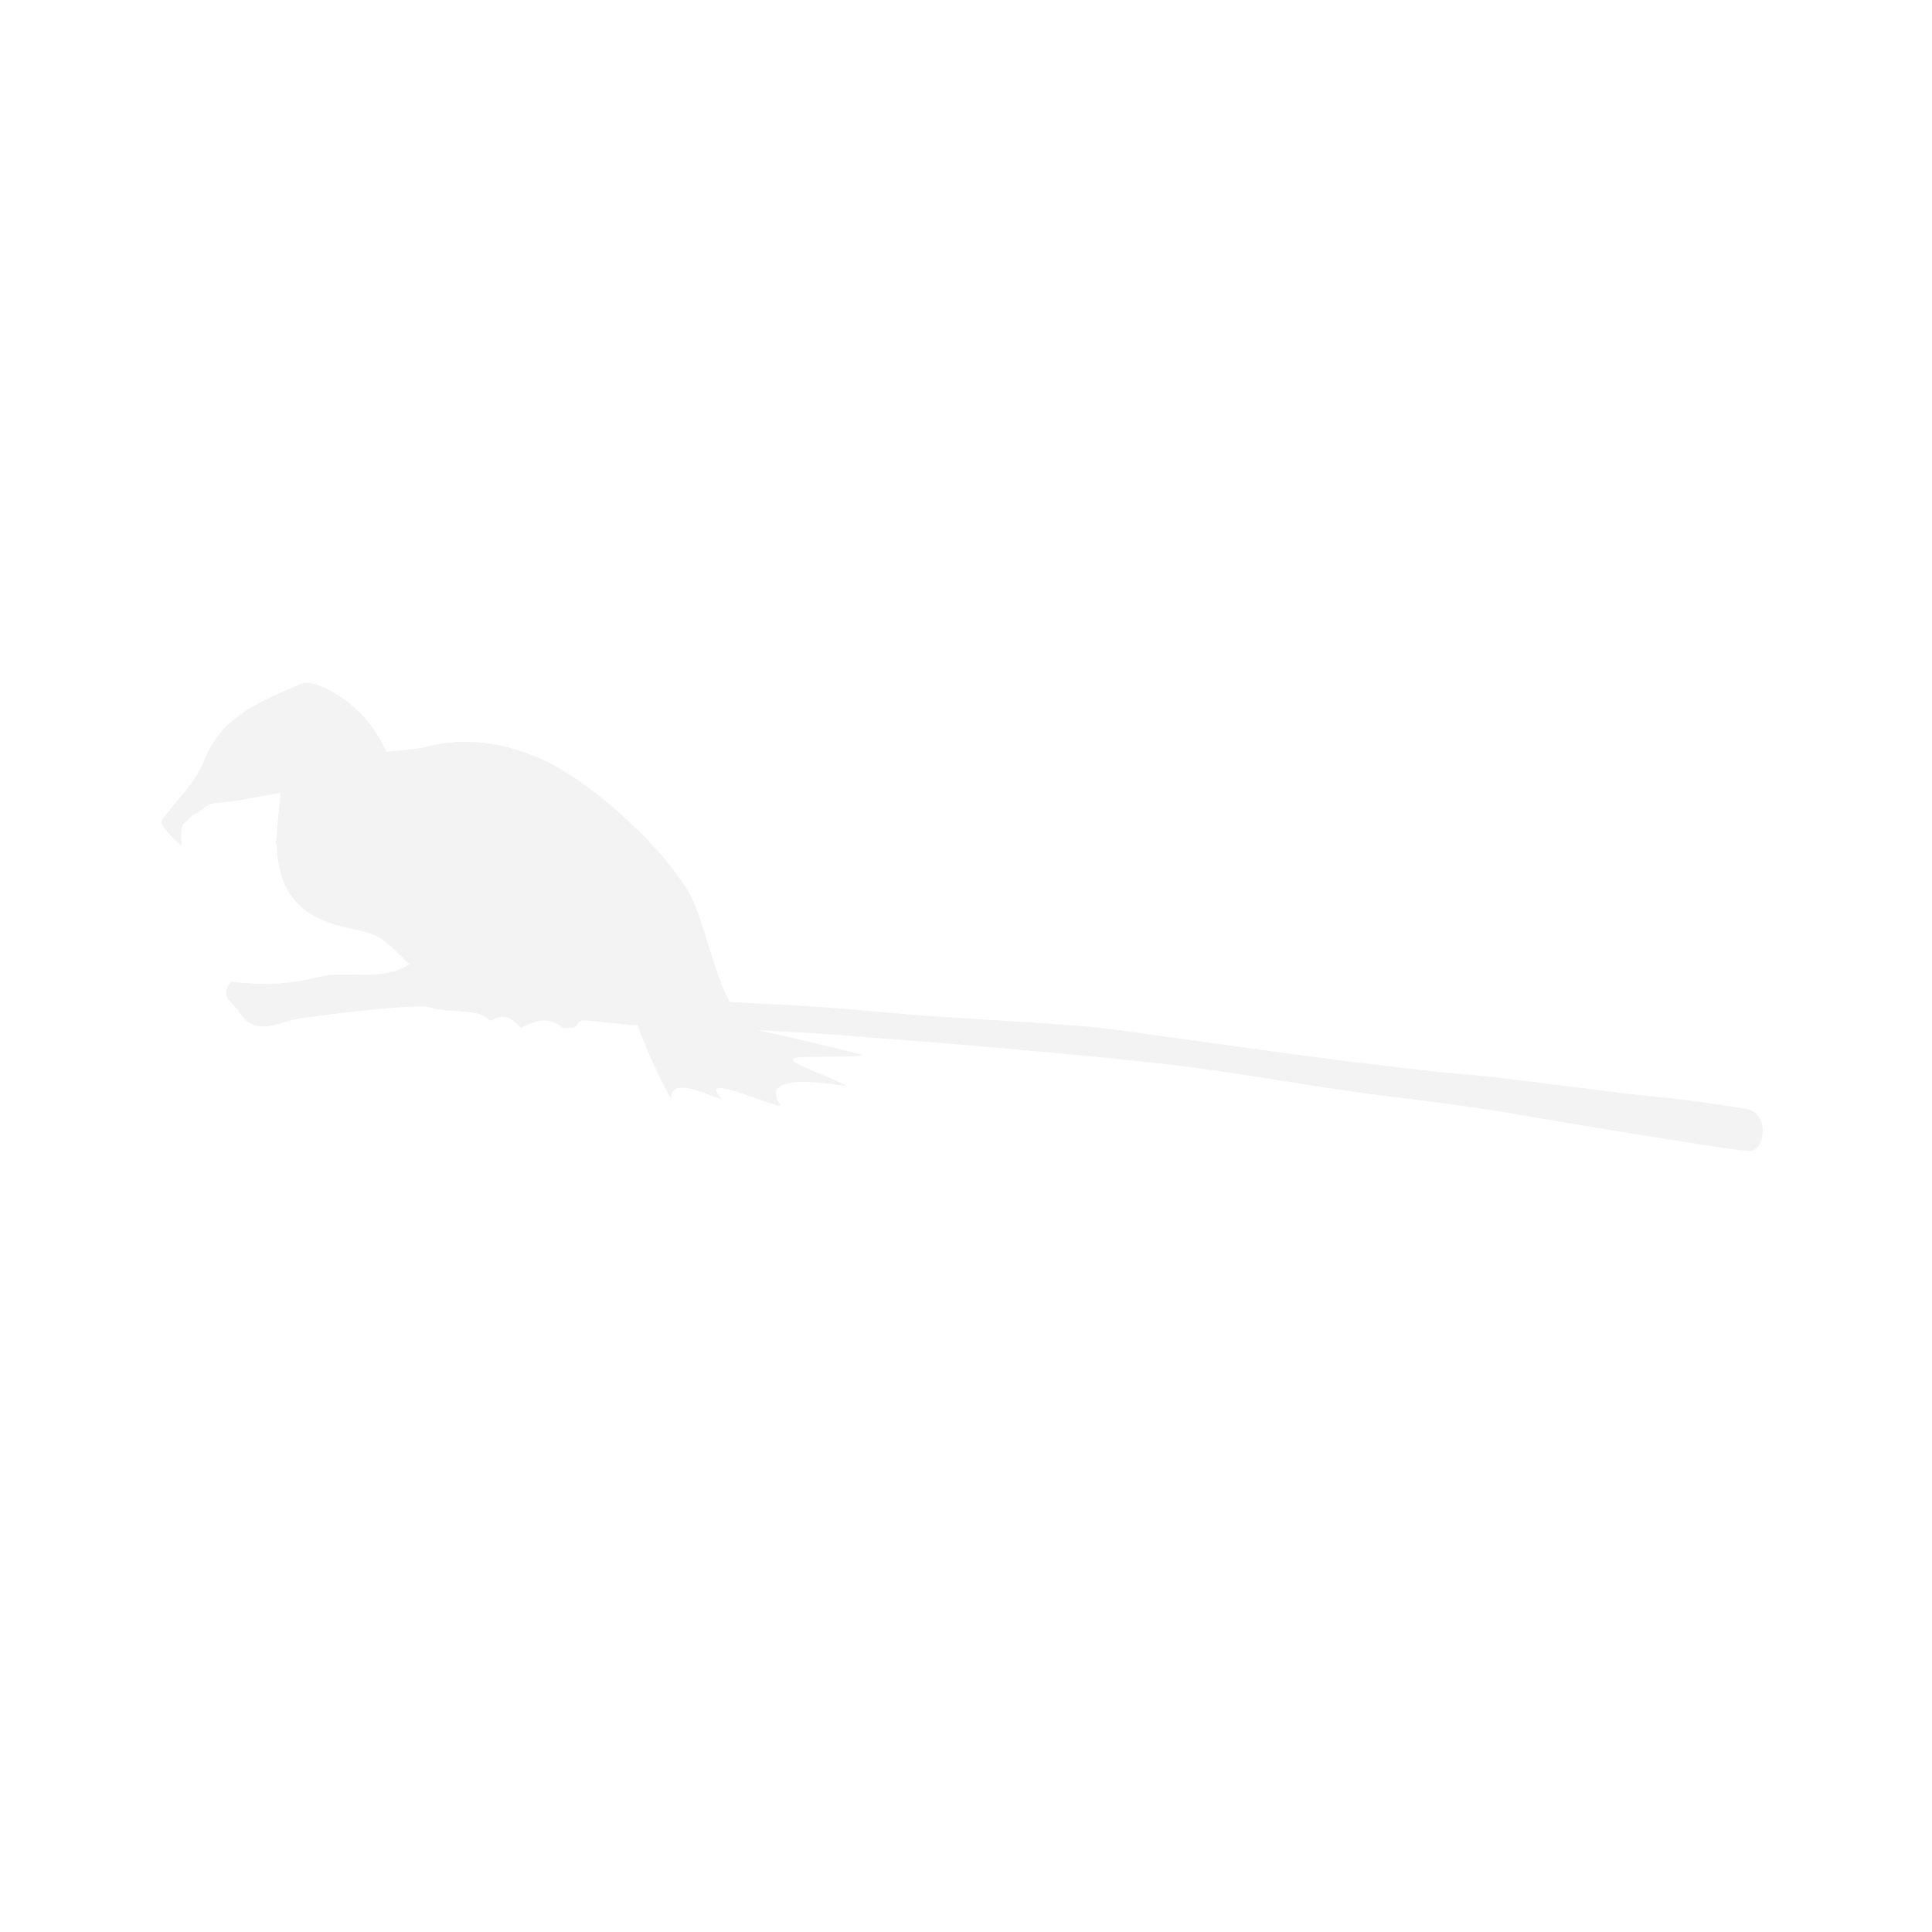
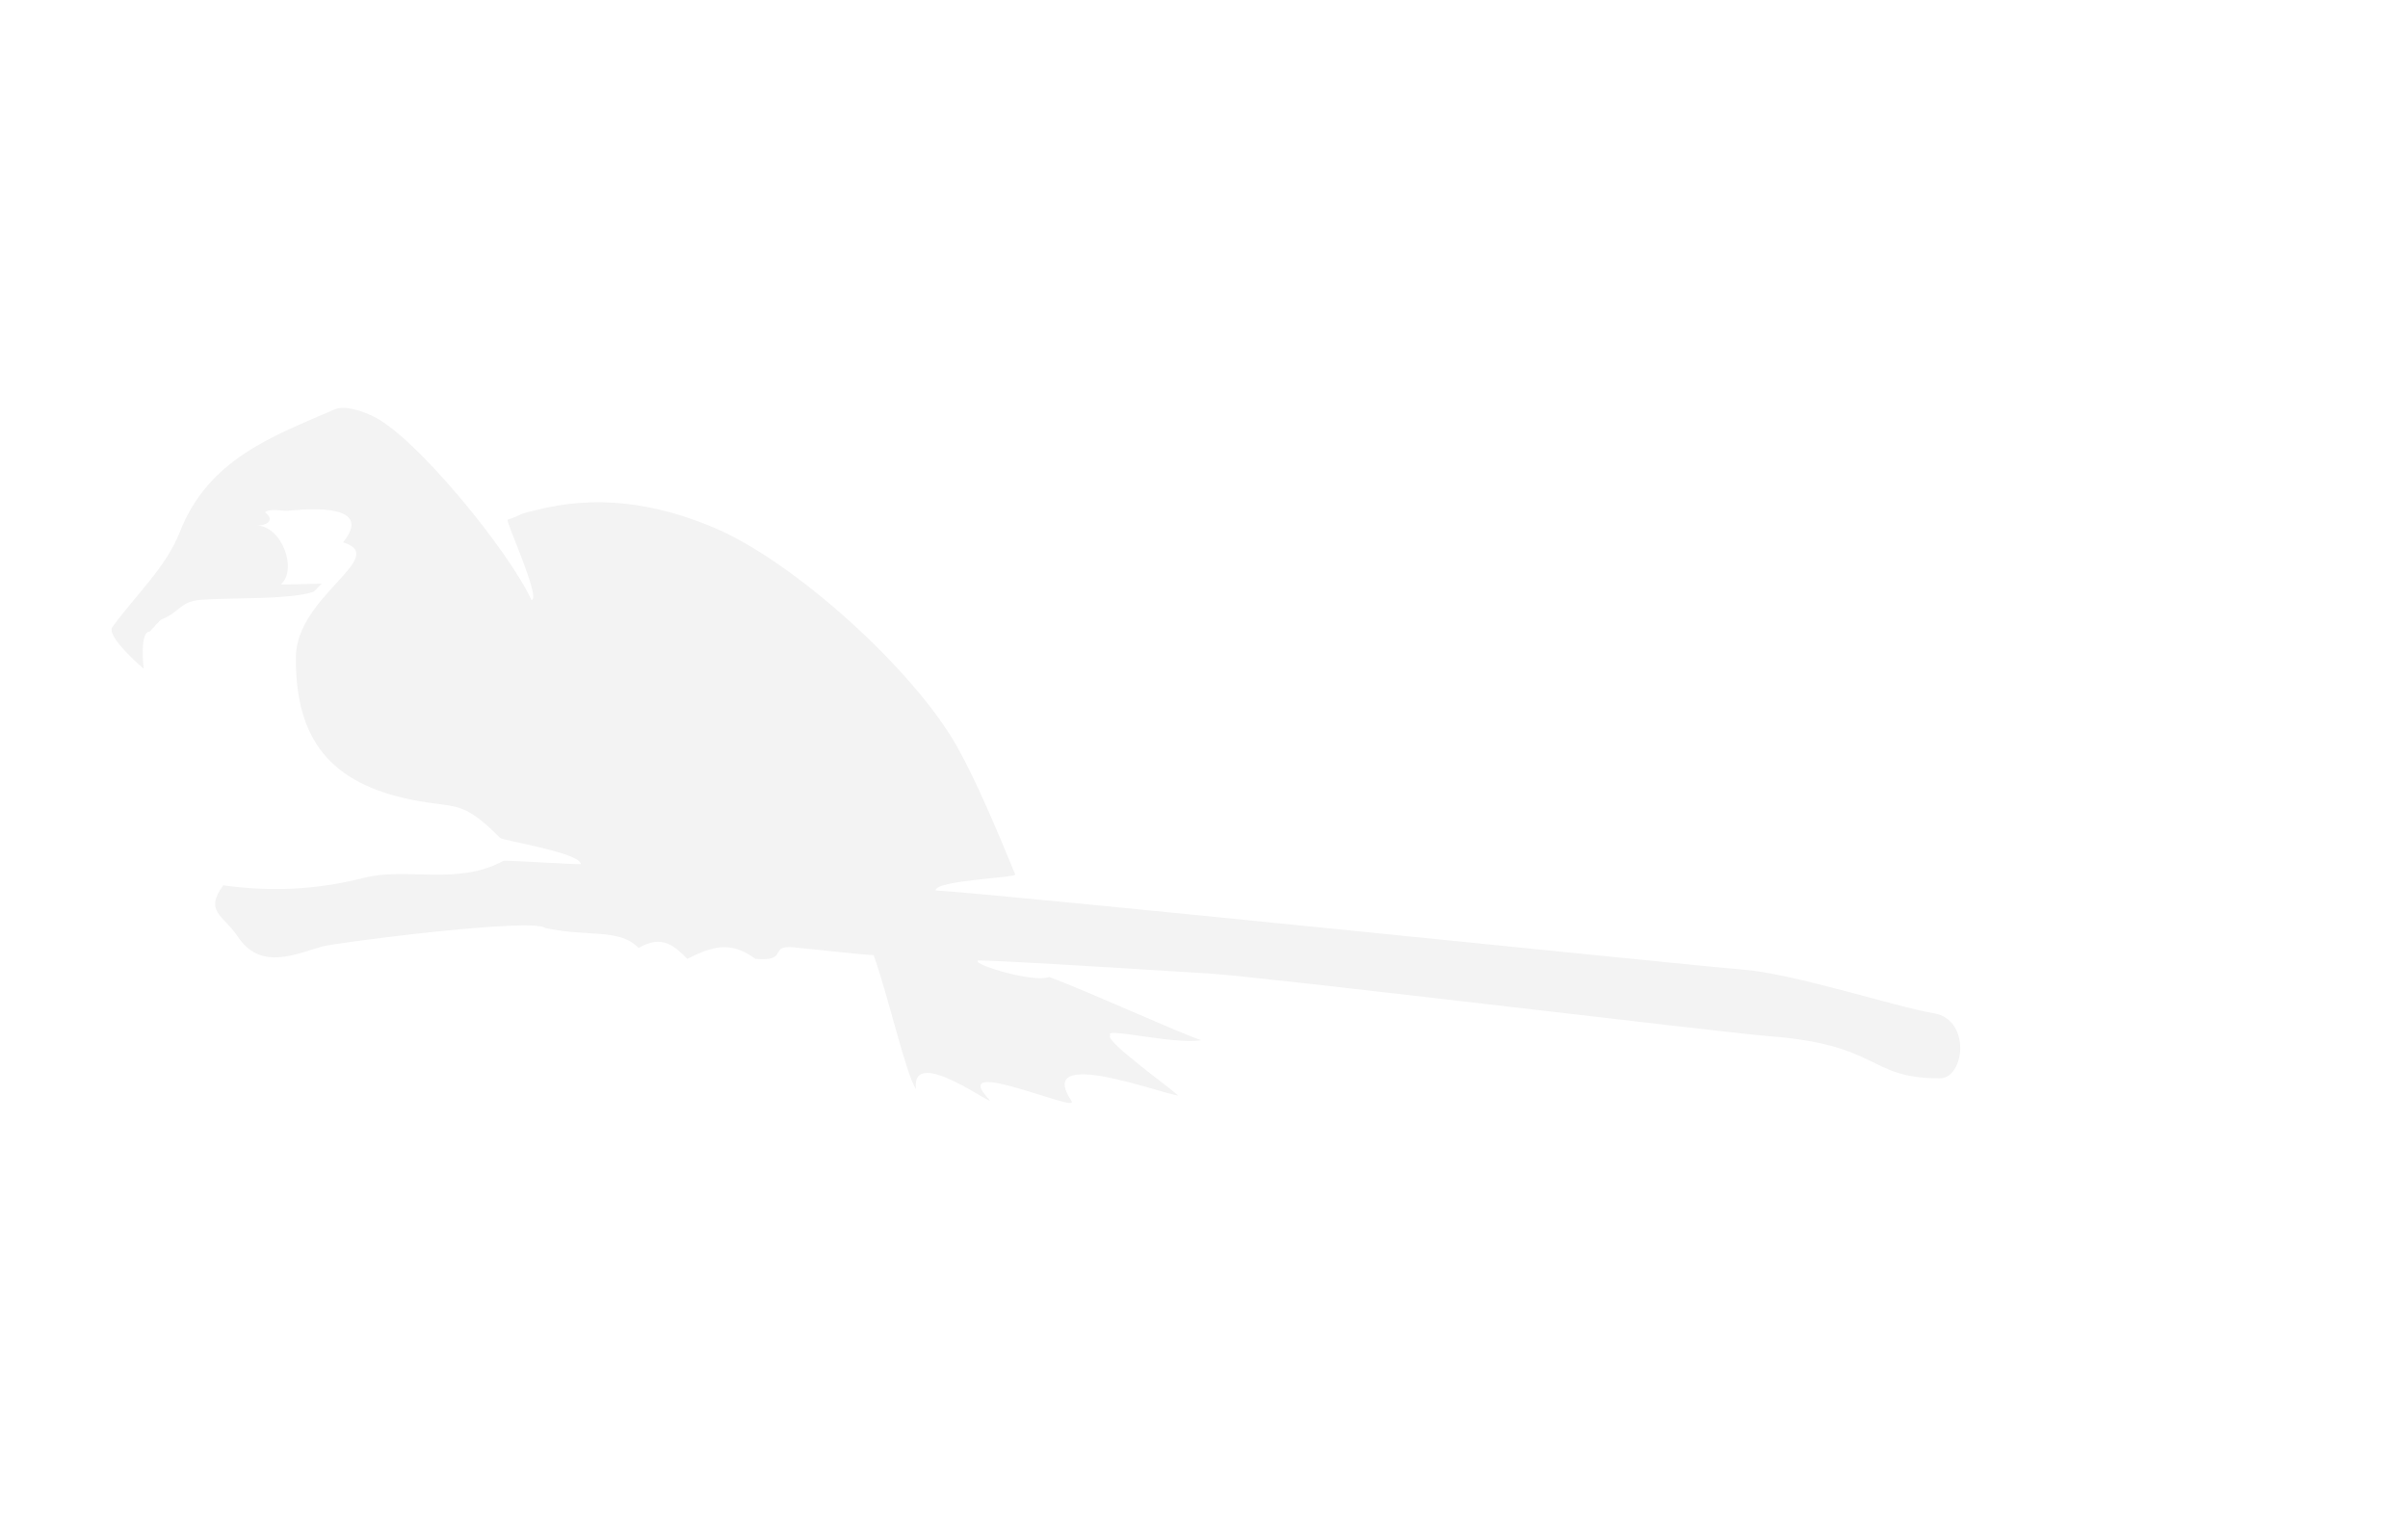
- <svg xmlns="http://www.w3.org/2000/svg" version="1.1" id="Layer_1" x="0px" y="0px" viewBox="0 0 500 500" style="enable-background:new 0 0 500 500;" xml:space="preserve">
+ <svg xmlns="http://www.w3.org/2000/svg" version="1.1" id="Layer_1" x="0px" y="0px" viewBox="0 0 796 500" style="enable-background:new 0 0 796 500;" xml:space="preserve">
  <style type="text/css">
	.st0{fill:#F3F3F3;}
</style>
-   <path class="st0" d="M452,287c-6-1-15.4-2.4-22-3c-11-1-40.6-5.1-48-5.7c-12.1-1-24.1-2.5-36.1-4c-15-1.9-30-4.1-45-6.1  c-7.1-1-14.2-2.1-21.4-2.7c-13.2-1-26.5-1.7-39.7-2.6c-8.3-0.6-16.6-1.5-24.9-2.1c-6.7-0.5-16.4-1-26.1-1.5  c-4.4-8.6-7-22.1-10.3-27.9c-7-12.4-26.3-30-39.4-35.4c-9.4-3.9-18.9-5.3-28.9-2.7c-3.2,0.8-6.6,0.8-10.2,1.3  c-3.5-7.7-8.8-13.1-15.8-16.5c-1.9-0.9-4.7-1.9-6.4-1.1c-10,4.4-20.4,8.1-25,19.9c-2.2,5.6-7.1,10.2-10.8,15.2c-1.4,1.4,5,6.8,5,6.8  s-0.7-6,1-6c1-1,1.5-1.8,2-2c3-1.2,2.8-2.9,6.2-3.1c5.2-0.4,10.3-1.6,16.4-2.6c-0.4,4.7-0.9,8.3-1,11.9  c-0.1,13.5,5.7,20.4,18.7,23.1c7.6,1.6,8.1,1.8,15.6,9.4c-7.6,4.7-16.1,1.4-23.3,3.2c-7.9,2-15.2,2.3-22.8,1.2  c-3.1,4.2,0.1,4.8,2.3,8.2c3.7,5.7,9.4,2.9,13.7,1.7c2.4-0.6,34-4.7,36-3c7,1.5,12,0,15.1,3.3c3.9-2.3,5.9-0.3,7.9,1.8c4-2,7-3,11,0  c5.6,0.5,2-2.3,6.3-1.9c6.6,0.7,11.2,1.2,12.2,1.2c0,0,0.3,0,0.7,0c2.4,6.9,7.1,16.6,8.8,19.2c-0.9-7.6,14.9,1.9,12.7-0.5  c-6.6-7.1,16.9,4,15.4,1.9c-6-9,14.5-5.1,17.3-4.8c-1.3-1.2-15.3-6.2-13.9-6.8c-1.4-1.4,13.6-0.4,18.1-1.2  c-4.2-1.3-23.6-5.7-27.3-6.5c0,0-0.1,0-0.1,0c7.6,0.4,15.3,0.8,22.9,1.4c26.5,2,52.9,4.2,79.3,7c16.2,1.7,32.2,4.6,48.4,7  c16.5,2.4,24.3,2.9,43.3,5.9c5,1,59,10,63,10S458,288,452,287z" />
-   <g>
-     <g>
-       <path class="st0" d="M71.6,218.8c6,7.9,15.6,10.6,24.3,14.5c1.7,0.8,3.3-1.8,1.5-2.6c-8-3.6-17.7-6.1-23.2-13.4    C73.1,215.8,70.5,217.2,71.6,218.8L71.6,218.8z" />
-     </g>
-   </g>
-   <g>
-     <g>
-       <path class="st0" d="M78.7,221.9c1.1,1.5,2.4,2.6,4,3.6c1.7,1.2,3.5,2.3,5.3,3.5c3.6,2.3,7.1,4.7,10.7,7c1.6,1.1,3.1-1.5,1.5-2.6    c-3.3-2.2-6.7-4.4-10-6.6c-1.6-1.1-3.3-2.2-4.9-3.2c-1.4-0.9-2.9-1.8-3.9-3.2c-0.5-0.7-1.3-1-2.1-0.5    C78.6,220.2,78.2,221.2,78.7,221.9L78.7,221.9z" />
-     </g>
-   </g>
+   <path class="st0" d="M639.3,335c-12.3-2-46.7-13.3-63.7-14.5c-13.8-1-246.6-25.1-266.3-26.1c-0.3-3.4,26.8-4.2,26.3-5.3  c-6.6-16-13.1-31.4-19.3-42.4c-14.3-25.3-53.8-61.2-80.6-72.4c-19.2-8-38.6-10.9-59.1-5.5c-5.6,1.2-3.8,1.4-8.8,3  c-0.8,0.3,11.2,26.3,7.9,26.6c-7.2-15.8-37.9-53.7-52.2-60.7c-3.9-1.9-9.6-3.8-13-2.3C90,144.3,68.8,151.8,59.4,176  c-4.5,11.5-14.6,20.8-22.1,31.1c-2.9,2.9,10.2,14,10.2,14s-1.5-12.3,2-12.3c2-2,3.1-3.7,4.1-4.1c6.1-2.5,5.8-5.8,12.8-6.4  c8.1-0.7,29.5,0,37.1-2.6c0.6-0.2,2.3-2.4,2.9-2.7c0.6-0.2-13.9,0.5-13.5,0.1c5.4-4.6,0.5-19.1-8.1-19.4c3.3,0.2,6.3-1.8,2.8-4.3  c1.4-1.4,5.7-0.5,7.2-0.5c1.8-0.1,30.2-3.9,18.6,10.4C129,184,98,197,97.8,217.2c-0.2,27.5,11.6,41.8,38.3,47.2  c14.6,3,16.3-0.4,29.2,12.6c0.8,0.9,26.6,4.9,26.7,8.7c-1.1,0.2-25.1-1.4-25.6-1.1c-15.2,8.3-31.8,2-46,5.6  c-16.1,4.1-31.1,4.6-46.6,2.5c-6.4,8.7,0.1,9.9,4.7,16.8c7.6,11.6,19.1,5.9,28.1,3.4c4.8-1.3,69.6-9.6,73.6-6.1  c14.3,3.1,24.5,0,30.9,6.6c7.9-4.6,12-0.5,16.1,3.6c8.2-4.1,14.3-6.1,22.5,0c11.4,1,4-4.7,12.8-3.8c13.5,1.4,22.9,2.4,24.9,2.5  c0,0,0.6,0,1.4,0.1c5,14,10.5,38.9,14,44.3c-1.9-15.5,28.4,7.9,23.9,3.1c-13.5-14.6,30.5,5.2,27.5,0.8c-12.3-18.4,29.7-2.4,35.3-1.8  c-2.6-2.5-25.2-18.7-22.4-19.9c-2.9-2.9,20.8,3.1,30,1.6c-6.9-2.2-38.9-16.8-50.3-20.9c-5,2-25-4-23.6-5.4  c0.6-0.6,75.4,4.2,77.1,4.3c13.9,0.7,169.8,19.5,183.7,20.6c38.2,2.8,33,14,57.2,14C649.5,356.5,651.6,337.1,639.3,335z" />
</svg>
